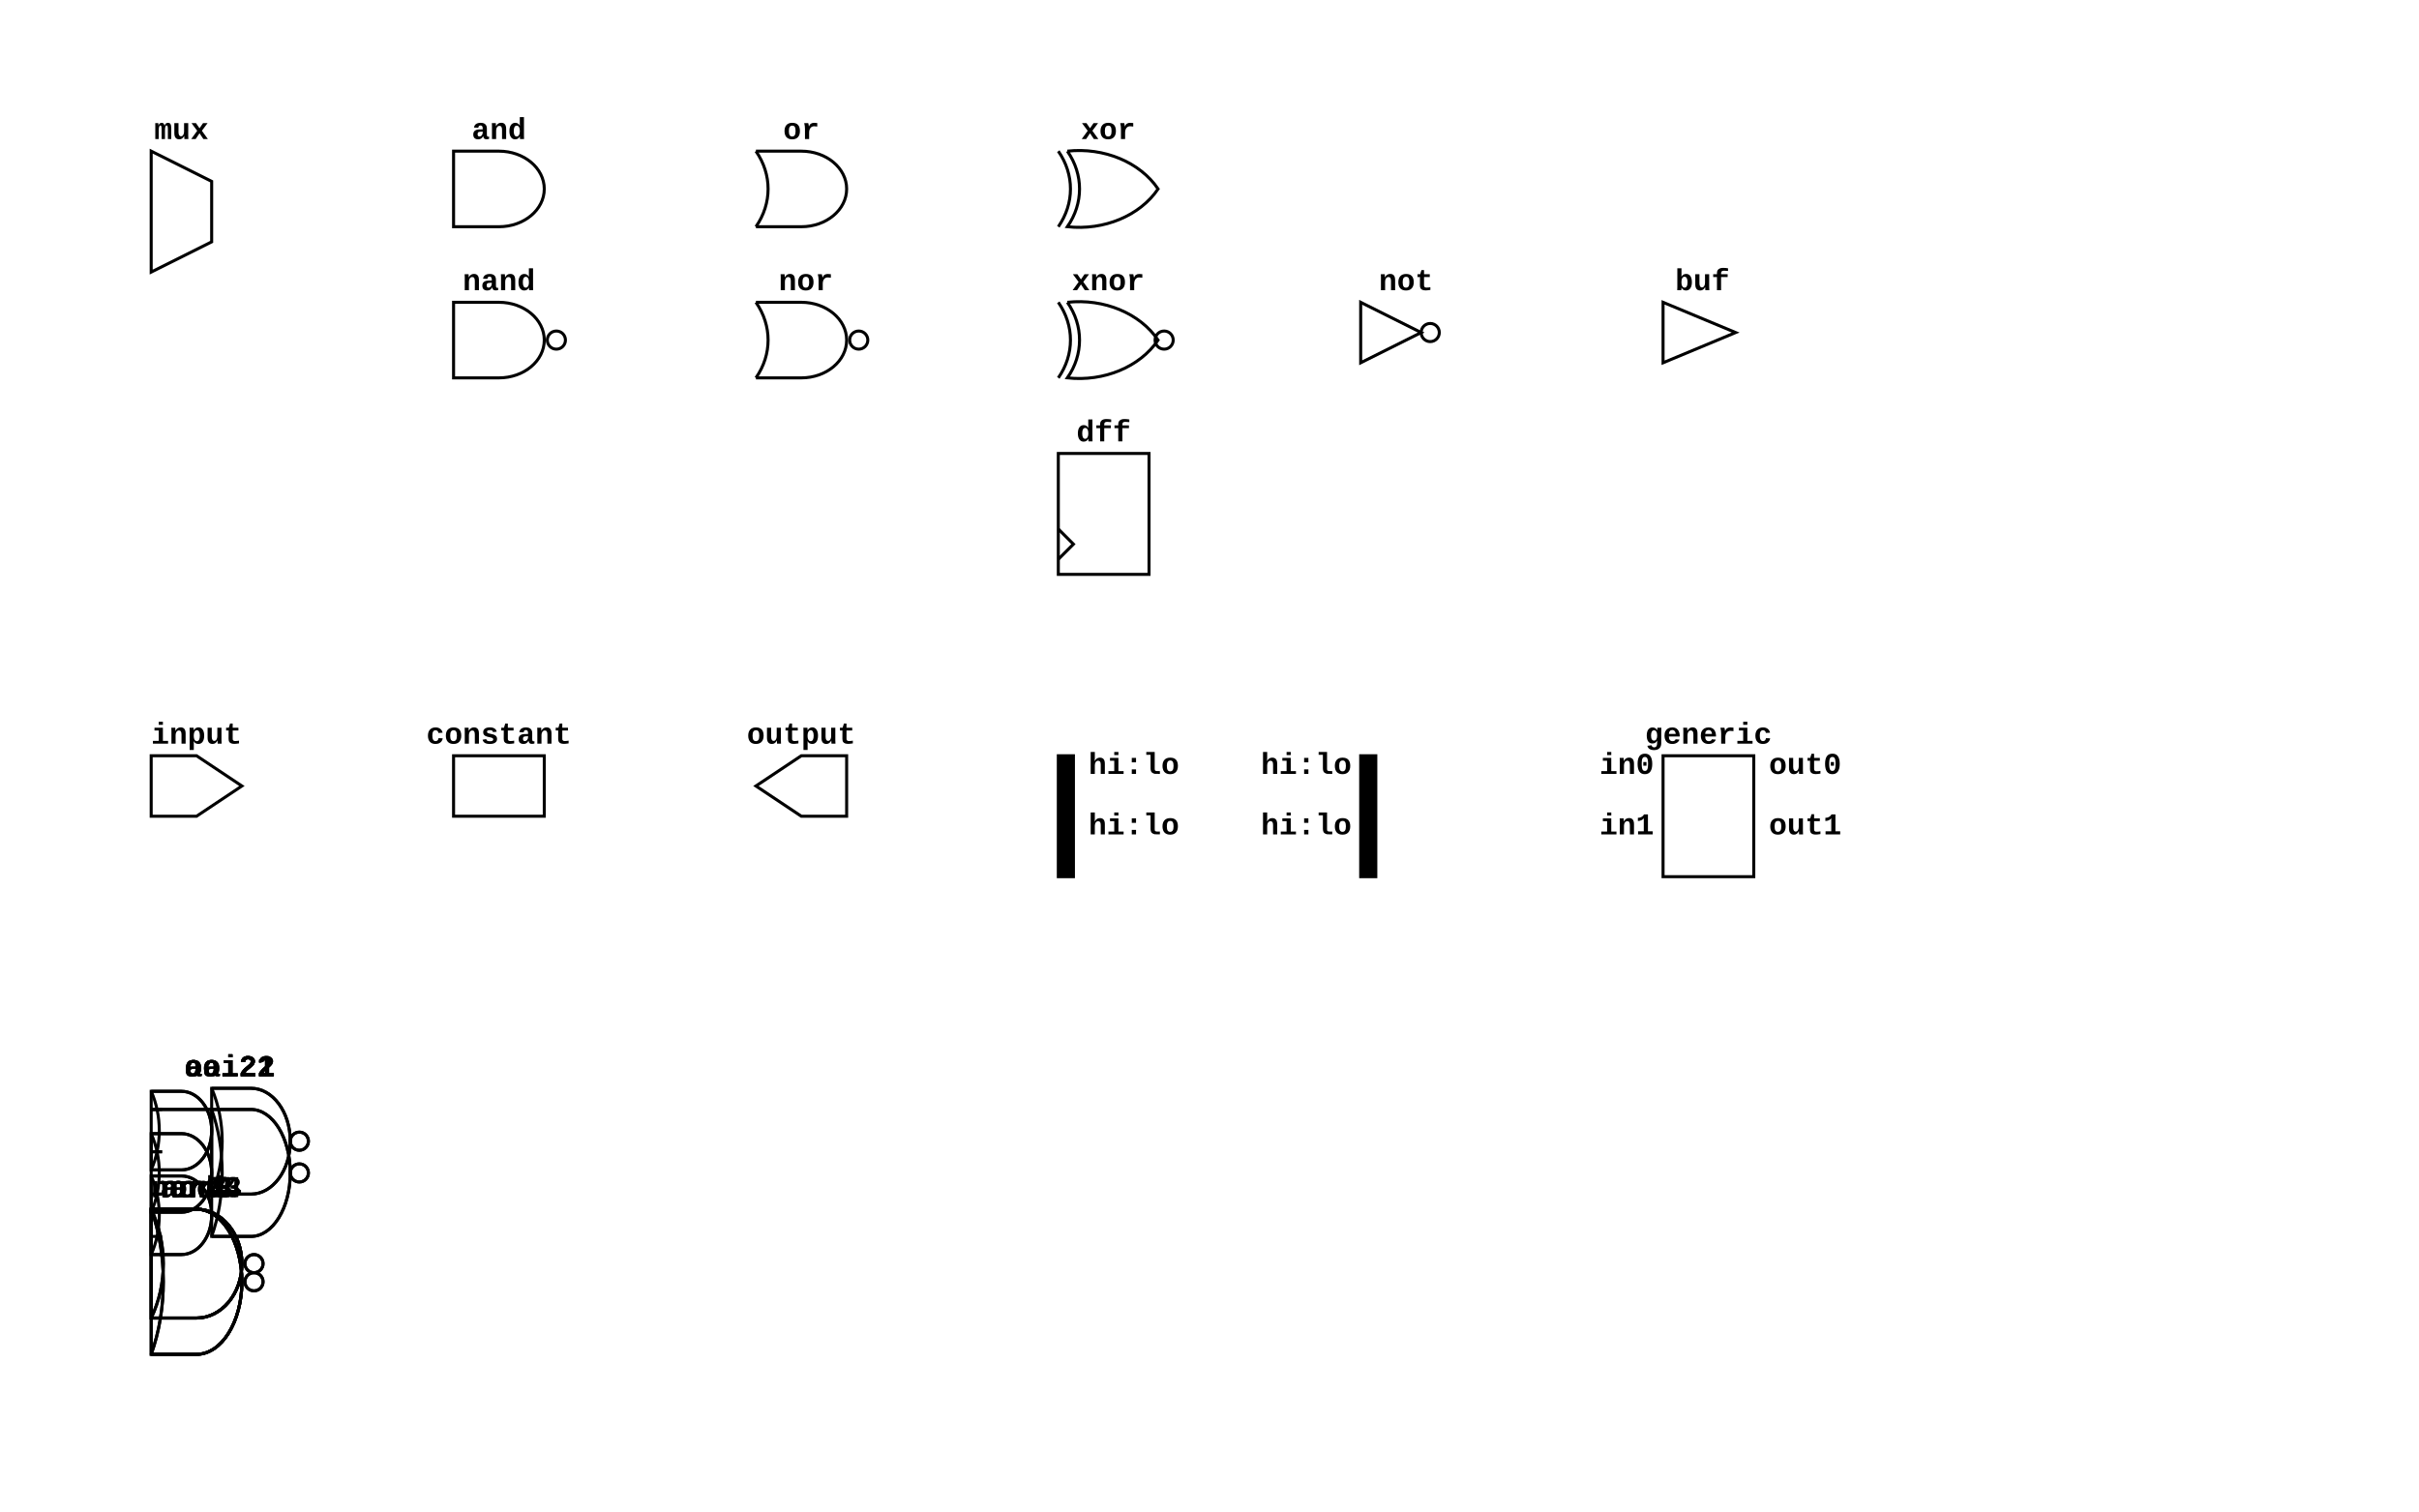
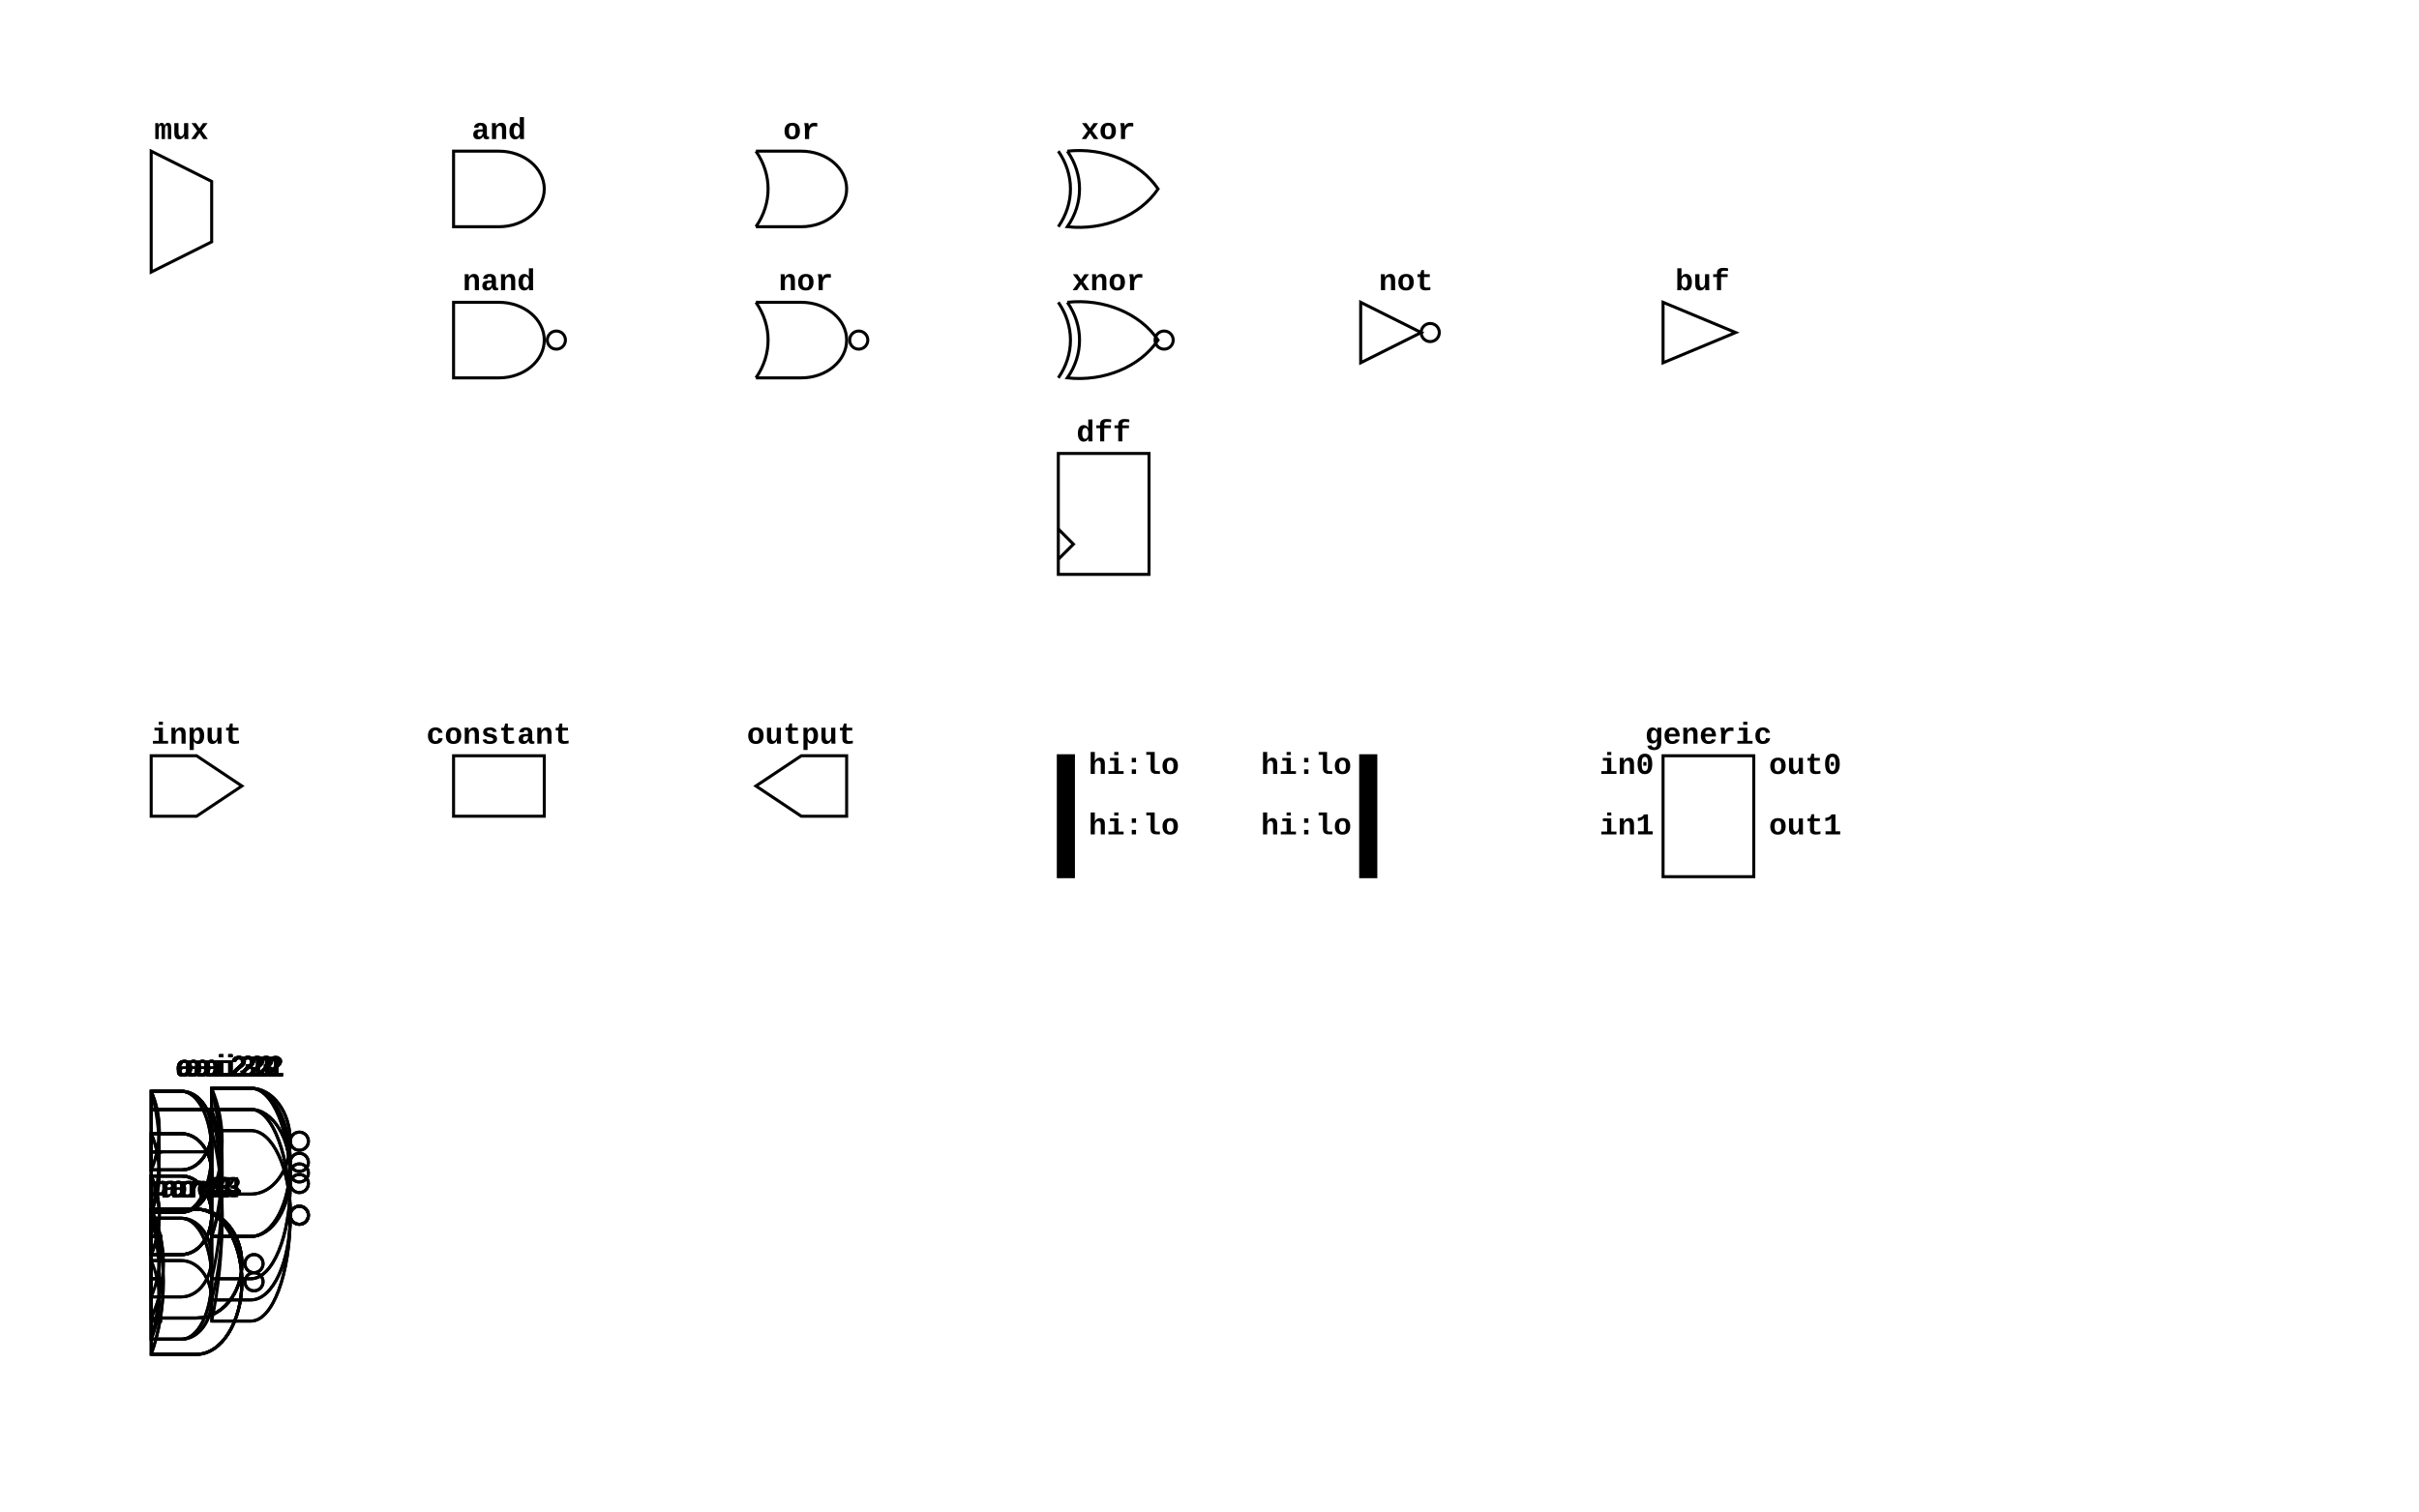
<svg xmlns="http://www.w3.org/2000/svg" xmlns:ns1="https://github.com/nturley/netlistsvg" width="800" height="500">
  <ns1:properties>
    <ns1:layoutEngine org.eclipse.elk.layered.spacing.nodeNodeBetweenLayers="35" org.eclipse.elk.spacing.nodeNode="35" org.eclipse.elk.layered.layering.strategy="LONGEST_PATH" />
    <ns1:low_priority_alias val="$dff" />
  </ns1:properties>
  <style>
svg {
  stroke:#000;
  fill:none;
}
text {
  fill:#000;
  stroke:none;
  font-size:10px;
  font-weight: bold;
  font-family: "Courier New", monospace;
}
.nodelabel {
  text-anchor: middle;
}
.inputPortLabel {
  text-anchor: end;
}
.splitjoinBody {
  fill:#000;
}
/* Make the (otherwise hollow) gate bodies clickable over their whole area so
   select mode works when clicking inside a symbol, not just on its outline.
   'all' makes the interior a pointer target regardless of fill. */
path, rect, circle, polygon {
  pointer-events: all;
}
</style>
  <g ns1:type="mux" transform="translate(50, 50)" ns1:width="20" ns1:height="40">
    <ns1:alias val="$pmux" />
    <ns1:alias val="$mux" />
    <ns1:alias val="$_MUX_" />
    <text x="10" y="-4" class="nodelabel $cell_id" ns1:attribute="ref">mux</text>
    <path d="M0,0 L20,10 L20,30 L0,40 Z" class="$cell_id" />
    <g ns1:x="0" ns1:y="10" ns1:pid="A" />
    <g ns1:x="0" ns1:y="30" ns1:pid="B" />
    <g ns1:x="10" ns1:y="35" ns1:pid="S" />
    <g ns1:x="20" ns1:y="20" ns1:pid="Y" />
  </g>
  <g ns1:type="and" transform="translate(150,50)" ns1:width="30" ns1:height="25">
    <ns1:alias val="$and" />
    <ns1:alias val="$logic_and" />
    <ns1:alias val="$_AND_" />
    <text x="15" y="-4" class="nodelabel $cell_id" ns1:attribute="ref">and</text>
    <path d="M0,0 L0,25 L15,25 A15 12.5 0 0 0 15,0 Z" class="$cell_id" />
    <g ns1:x="0" ns1:y="5" ns1:pid="A" />
    <g ns1:x="0" ns1:y="20" ns1:pid="B" />
    <g ns1:x="30" ns1:y="12.5" ns1:pid="Y" />
  </g>
  <g ns1:type="nand" transform="translate(150,100)" ns1:width="30" ns1:height="25">
    <ns1:alias val="$nand" />
    <ns1:alias val="$logic_nand" />
    <ns1:alias val="$_NAND_" />
    <ns1:alias val="$_ANDNOT_" />
    <text x="15" y="-4" class="nodelabel $cell_id" ns1:attribute="ref">nand</text>
    <path d="M0,0 L0,25 L15,25 A15 12.5 0 0 0 15,0 Z" class="$cell_id" />
    <circle cx="34" cy="12.5" r="3" class="$cell_id" />
    <g ns1:x="0" ns1:y="5" ns1:pid="A" />
    <g ns1:x="0" ns1:y="20" ns1:pid="B" />
    <g ns1:x="36" ns1:y="12.5" ns1:pid="Y" />
  </g>
  <g ns1:type="or" transform="translate(250,50)" ns1:width="30" ns1:height="25">
    <ns1:alias val="$or" />
    <ns1:alias val="$logic_or" />
    <ns1:alias val="$_OR_" />
    <text x="15" y="-4" class="nodelabel $cell_id" ns1:attribute="ref">or</text>
    <path d="M0,25 L0,25 L15,25 A15 12.5 0 0 0 15,0 L0,0" class="$cell_id" />
    <path d="M0,0 A30 25 0 0 1 0,25" class="$cell_id" />
    <g ns1:x="3" ns1:y="5" ns1:pid="A" />
    <g ns1:x="3" ns1:y="20" ns1:pid="B" />
    <g ns1:x="30" ns1:y="12.5" ns1:pid="Y" />
  </g>
  <g ns1:type="reduce_nor" transform="translate(250, 100)" ns1:width="33" ns1:height="25">
    <ns1:alias val="$nor" />
    <ns1:alias val="$reduce_nor" />
    <ns1:alias val="$_NOR_" />
    <ns1:alias val="$_ORNOT_" />
    <text x="16.5" y="-4" class="nodelabel $cell_id" ns1:attribute="ref">nor</text>
    <path d="M0,25 L0,25 L15,25 A15 12.5 0 0 0 15,0 L0,0" class="$cell_id" />
    <path d="M0,0 A30 25 0 0 1 0,25" class="$cell_id" />
    <circle cx="34" cy="12.5" r="3" class="$cell_id" />
    <g ns1:x="3" ns1:y="5" ns1:pid="A" />
    <g ns1:x="3" ns1:y="20" ns1:pid="B" />
    <g ns1:x="36" ns1:y="12.5" ns1:pid="Y" />
  </g>
  <g ns1:type="reduce_xor" transform="translate(350, 50)" ns1:width="33" ns1:height="25">
    <ns1:alias val="$xor" />
    <ns1:alias val="$reduce_xor" />
    <ns1:alias val="$_XOR_" />
    <text x="16.5" y="-4" class="nodelabel $cell_id" ns1:attribute="ref">xor</text>
    <path d="M3,0 A30 25 0 0 1 3,25 A30 25 0 0 0 33,12.5 A30 25 0 0 0 3,0" class="$cell_id" />
    <path d="M0,0 A30 25 0 0 1 0,25" class="$cell_id" />
    <g ns1:x="3" ns1:y="5" ns1:pid="A" />
    <g ns1:x="3" ns1:y="20" ns1:pid="B" />
    <g ns1:x="33" ns1:y="12.5" ns1:pid="Y" />
  </g>
  <g ns1:type="reduce_nxor" transform="translate(350, 100)" ns1:width="33" ns1:height="25">
    <ns1:alias val="$xnor" />
    <ns1:alias val="$reduce_xnor" />
    <ns1:alias val="$_XNOR_" />
    <text x="16.5" y="-4" class="nodelabel $cell_id" ns1:attribute="ref">xnor</text>
    <path d="M3,0 A30 25 0 0 1 3,25 A30 25 0 0 0 33,12.5 A30 25 0 0 0 3,0" class="$cell_id" />
    <path d="M0,0 A30 25 0 0 1 0,25" class="$cell_id" />
    <circle cx="35" cy="12.5" r="3" class="$cell_id" />
    <g ns1:x="3" ns1:y="5" ns1:pid="A" />
    <g ns1:x="3" ns1:y="20" ns1:pid="B" />
    <g ns1:x="38" ns1:y="12.5" ns1:pid="Y" />
  </g>
  <g ns1:type="not" transform="translate(450,100)" ns1:width="30" ns1:height="20">
    <ns1:alias val="$_NOT_" />
    <ns1:alias val="$not" />
    <ns1:alias val="$logic_not" />
    <text x="15" y="-4" class="nodelabel $cell_id" ns1:attribute="ref">not</text>
    <path d="M0,0 L0,20 L20,10 Z" class="$cell_id" />
    <circle cx="23" cy="10" r="3" class="$cell_id" />
    <g ns1:x="0" ns1:y="10" ns1:pid="A" />
    <g ns1:x="25" ns1:y="10" ns1:pid="Y" />
  </g>
  <g ns1:type="buf" transform="translate(550,100)" ns1:width="26" ns1:height="20">
    <ns1:alias val="$_BUF_" />
    <text x="13" y="-4" class="nodelabel $cell_id" ns1:attribute="ref">buf</text>
    <path d="M0,0 L0,20 L24,10 Z" class="$cell_id" />
    <g ns1:x="0" ns1:y="10" ns1:pid="A" />
    <g ns1:x="24" ns1:y="10" ns1:pid="Y" />
  </g>
  <g ns1:type="dff" transform="translate(350,150)" ns1:width="30" ns1:height="40">
    <ns1:alias val="$dff" />
    <ns1:alias val="$_DFF_" />
    <ns1:alias val="$_DFF_P_" />
    <text x="15" y="-4" class="nodelabel $cell_id" ns1:attribute="ref">dff</text>
    <rect width="30" height="40" x="0" y="0" class="$cell_id" />
    <path d="M0,35 L5,30 L0,25" class="$cell_id" />
    <g ns1:x="30" ns1:y="10" ns1:pid="Q" />
    <g ns1:x="0" ns1:y="30" ns1:pid="CLK" />
    <g ns1:x="0" ns1:y="30" ns1:pid="C" />
    <g ns1:x="0" ns1:y="10" ns1:pid="D" />
  </g>
  <g ns1:type="inputExt" transform="translate(50,250)" ns1:width="30" ns1:height="20">
    <text x="15" y="-4" class="nodelabel $cell_id" ns1:attribute="ref">input</text>
    <ns1:alias val="$_inputExt_" />
    <path d="M0,0 L0,20 L15,20 L30,10 L15,0 Z" class="$cell_id" />
    <g ns1:x="28" ns1:y="10" ns1:pid="Y" />
  </g>
  <g ns1:type="constant" transform="translate(150,250)" ns1:width="30" ns1:height="20">
    <text x="15" y="-4" class="nodelabel $cell_id" ns1:attribute="ref">constant</text>
    <ns1:alias val="$_constant_" />
    <rect width="30" height="20" class="$cell_id" />
    <g ns1:x="30" ns1:y="10" ns1:pid="Y" />
  </g>
  <g ns1:type="outputExt" transform="translate(250,250)" ns1:width="30" ns1:height="20">
    <text x="15" y="-4" class="nodelabel $cell_id" ns1:attribute="ref">output</text>
    <ns1:alias val="$_outputExt_" />
    <path d="M30,0 L30,20 L15,20 L0,10 L15,0 Z" class="$cell_id" />
    <g ns1:x="0" ns1:y="10" ns1:pid="A" />
  </g>
  <g ns1:type="split" transform="translate(350,250)" ns1:width="5" ns1:height="40">
    <rect width="5" height="40" class="splitjoinBody" ns1:generic="body" />
    <ns1:alias val="$_split_" />
    <g ns1:x="0" ns1:y="20" ns1:pid="in" />
    <g transform="translate(5, 10)" ns1:x="4" ns1:y="10" ns1:pid="out0">
      <text x="5" y="-4">hi:lo</text>
    </g>
    <g transform="translate(5, 30)" ns1:x="4" ns1:y="30" ns1:pid="out1">
      <text x="5" y="-4">hi:lo</text>
    </g>
  </g>
  <g ns1:type="join" transform="translate(450,250)" ns1:width="4" ns1:height="40">
    <rect width="5" height="40" class="splitjoinBody" ns1:generic="body" />
    <ns1:alias val="$_join_" />
    <g ns1:x="5" ns1:y="20" ns1:pid="out" />
    <g transform="translate(0, 10)" ns1:x="0" ns1:y="10" ns1:pid="in0">
      <text x="-3" y="-4" class="inputPortLabel">hi:lo</text>
    </g>
    <g transform="translate(0, 30)" ns1:x="0" ns1:y="30" ns1:pid="in1">
      <text x="-3" y="-4" class="inputPortLabel">hi:lo</text>
    </g>
  </g>
  <g ns1:type="generic" transform="translate(550,250)" ns1:width="30" ns1:height="40">
    <ns1:alias val="generic-bus" />
    <text x="15" y="-4" class="nodelabel $cell_id" ns1:attribute="ref">generic</text>
    <rect width="30" height="40" ns1:generic="body" class="$cell_id" />
    <g transform="translate(30, 10)" ns1:x="30" ns1:y="10" ns1:pid="out0">
      <text x="5" y="-4" style="fill:#000; stroke:none" class="$cell_id">out0</text>
    </g>
    <g transform="translate(30, 30)" ns1:x="30" ns1:y="30" ns1:pid="out1">
      <text x="5" y="-4" style="fill:#000;stroke:none" class="$cell_id">out1</text>
    </g>
    <g transform="translate(0, 10)" ns1:x="0" ns1:y="10" ns1:pid="in0">
      <text x="-3" y="-4" class="inputPortLabel $cell_id">in0</text>
    </g>
    <g transform="translate(0, 30)" ns1:x="0" ns1:y="30" ns1:pid="in1">
      <text x="-3" y="-4" class="inputPortLabel $cell_id">in1</text>
    </g>
  </g>
  <g ns1:type="aoi21" transform="translate(50,360)" ns1:width="52" ns1:height="42">
    <ns1:alias val="aoi21" />
    <text x="26" y="-4" class="nodelabel $cell_id" ns1:attribute="ref">aoi21</text>
    <path d="M0,7 L20,7" class="$cell_id" />
    <path d="M0,15 L0,41 L10,41 A10 13 0 0 0 10,15 Z" class="$cell_id" />
    <path d="M20,35 L33,35 A13 17.5 0 0 0 33,0 L20,0" class="$cell_id" />
    <path d="M20,0 A26 35 0 0 1 20,35" class="$cell_id" />
    <circle cx="49" cy="17.5" r="3" class="$cell_id" />
    <g ns1:x="0" ns1:y="7" ns1:pid="A" />
    <g ns1:x="0" ns1:y="21" ns1:pid="B" />
    <g ns1:x="0" ns1:y="35" ns1:pid="C" />
    <g ns1:x="52" ns1:y="17.5" ns1:pid="Y" />
  </g>
  <g ns1:type="aoi22" transform="translate(50,360)" ns1:width="52" ns1:height="56">
    <ns1:alias val="aoi22" />
    <text x="26" y="-4" class="nodelabel $cell_id" ns1:attribute="ref">aoi22</text>
    <path d="M0,1 L0,27 L10,27 A10 13 0 0 0 10,1 Z" class="$cell_id" />
    <path d="M0,29 L0,55 L10,55 A10 13 0 0 0 10,29 Z" class="$cell_id" />
    <path d="M20,49 L33,49 A13 21 0 0 0 33,7 L20,7" class="$cell_id" />
    <path d="M20,7 A26 42 0 0 1 20,49" class="$cell_id" />
    <circle cx="49" cy="28" r="3" class="$cell_id" />
    <g ns1:x="0" ns1:y="7" ns1:pid="A" />
    <g ns1:x="0" ns1:y="21" ns1:pid="B" />
    <g ns1:x="0" ns1:y="35" ns1:pid="C" />
    <g ns1:x="0" ns1:y="49" ns1:pid="D" />
    <g ns1:x="52" ns1:y="28" ns1:pid="Y" />
  </g>
+   <g ns1:type="aoi211" transform="translate(50,360)" ns1:width="52" ns1:height="56">
+     <ns1:alias val="aoi211" />
+     <text x="26" y="-4" class="nodelabel $cell_id" ns1:attribute="ref">aoi211</text>
+     <path d="M0,7 L20,7" class="$cell_id" />
+     <path d="M0,21 L20,21" class="$cell_id" />
+     <path d="M0,29 L0,55 L10,55 A10 13 0 0 0 10,29 Z" class="$cell_id" />
+     <path d="M20,49 L33,49 A13 24.5 0 0 0 33,0 L20,0" class="$cell_id" />
+     <path d="M20,0 A26 49 0 0 1 20,49" class="$cell_id" />
+     <circle cx="49" cy="24.5" r="3" class="$cell_id" />
+     <g ns1:x="0" ns1:y="7" ns1:pid="A" />
+     <g ns1:x="0" ns1:y="21" ns1:pid="B" />
+     <g ns1:x="0" ns1:y="35" ns1:pid="C" />
+     <g ns1:x="0" ns1:y="49" ns1:pid="D" />
+     <g ns1:x="52" ns1:y="24.5" ns1:pid="Y" />
+   </g>
+   <g ns1:type="aoi221" transform="translate(50,360)" ns1:width="52" ns1:height="70">
+     <ns1:alias val="aoi221" />
+     <text x="26" y="-4" class="nodelabel $cell_id" ns1:attribute="ref">aoi221</text>
+     <path d="M0,7 L20,7" class="$cell_id" />
+     <path d="M0,15 L0,41 L10,41 A10 13 0 0 0 10,15 Z" class="$cell_id" />
+     <path d="M0,43 L0,69 L10,69 A10 13 0 0 0 10,43 Z" class="$cell_id" />
+     <path d="M20,63 L33,63 A13 31.5 0 0 0 33,0 L20,0" class="$cell_id" />
+     <path d="M20,0 A26 63 0 0 1 20,63" class="$cell_id" />
+     <circle cx="49" cy="31.5" r="3" class="$cell_id" />
+     <g ns1:x="0" ns1:y="7" ns1:pid="A" />
+     <g ns1:x="0" ns1:y="21" ns1:pid="B" />
+     <g ns1:x="0" ns1:y="35" ns1:pid="C" />
+     <g ns1:x="0" ns1:y="49" ns1:pid="D" />
+     <g ns1:x="0" ns1:y="63" ns1:pid="E" />
+     <g ns1:x="52" ns1:y="31.5" ns1:pid="Y" />
+   </g>
+   <g ns1:type="aoi222" transform="translate(50,360)" ns1:width="52" ns1:height="84">
+     <ns1:alias val="aoi222" />
+     <text x="26" y="-4" class="nodelabel $cell_id" ns1:attribute="ref">aoi222</text>
+     <path d="M0,1 L0,27 L10,27 A10 13 0 0 0 10,1 Z" class="$cell_id" />
+     <path d="M0,29 L0,55 L10,55 A10 13 0 0 0 10,29 Z" class="$cell_id" />
+     <path d="M0,57 L0,83 L10,83 A10 13 0 0 0 10,57 Z" class="$cell_id" />
+     <path d="M20,77 L33,77 A13 35 0 0 0 33,7 L20,7" class="$cell_id" />
+     <path d="M20,7 A26 70 0 0 1 20,77" class="$cell_id" />
+     <circle cx="49" cy="42" r="3" class="$cell_id" />
+     <g ns1:x="0" ns1:y="7" ns1:pid="A" />
+     <g ns1:x="0" ns1:y="21" ns1:pid="B" />
+     <g ns1:x="0" ns1:y="35" ns1:pid="C" />
+     <g ns1:x="0" ns1:y="49" ns1:pid="D" />
+     <g ns1:x="0" ns1:y="63" ns1:pid="E" />
+     <g ns1:x="0" ns1:y="77" ns1:pid="F" />
+     <g ns1:x="52" ns1:y="42" ns1:pid="Y" />
+   </g>
+   <g ns1:type="aoi33" transform="translate(50,360)" ns1:width="52" ns1:height="84">
+     <ns1:alias val="aoi33" />
+     <text x="26" y="-4" class="nodelabel $cell_id" ns1:attribute="ref">aoi33</text>
+     <path d="M0,1 L0,41 L10,41 A10 20 0 0 0 10,1 Z" class="$cell_id" />
+     <path d="M0,43 L0,83 L10,83 A10 20 0 0 0 10,43 Z" class="$cell_id" />
+     <path d="M20,70 L33,70 A13 28 0 0 0 33,14 L20,14" class="$cell_id" />
+     <path d="M20,14 A26 56 0 0 1 20,70" class="$cell_id" />
+     <circle cx="49" cy="42" r="3" class="$cell_id" />
+     <g ns1:x="0" ns1:y="7" ns1:pid="A" />
+     <g ns1:x="0" ns1:y="21" ns1:pid="B" />
+     <g ns1:x="0" ns1:y="35" ns1:pid="C" />
+     <g ns1:x="0" ns1:y="49" ns1:pid="D" />
+     <g ns1:x="0" ns1:y="63" ns1:pid="E" />
+     <g ns1:x="0" ns1:y="77" ns1:pid="F" />
+     <g ns1:x="52" ns1:y="42" ns1:pid="Y" />
+   </g>
  <g ns1:type="oai21" transform="translate(50,360)" ns1:width="52" ns1:height="42">
    <ns1:alias val="oai21" />
    <text x="26" y="-4" class="nodelabel $cell_id" ns1:attribute="ref">oai21</text>
    <path d="M0,7 L20,7" class="$cell_id" />
    <path d="M0,41 L10,41 A10 13 0 0 0 10,15 L0,15" class="$cell_id" />
    <path d="M0,15 A20 26 0 0 1 0,41" class="$cell_id" />
    <path d="M0,21 L3.6,21" class="$cell_id" />
    <path d="M0,35 L3.6,35" class="$cell_id" />
    <path d="M20,0 L20,35 L33,35 A13 17.5 0 0 0 33,0 Z" class="$cell_id" />
    <circle cx="49" cy="17.5" r="3" class="$cell_id" />
    <g ns1:x="0" ns1:y="7" ns1:pid="A" />
    <g ns1:x="0" ns1:y="21" ns1:pid="B" />
    <g ns1:x="0" ns1:y="35" ns1:pid="C" />
    <g ns1:x="52" ns1:y="17.5" ns1:pid="Y" />
  </g>
  <g ns1:type="oai22" transform="translate(50,360)" ns1:width="52" ns1:height="56">
    <ns1:alias val="oai22" />
    <text x="26" y="-4" class="nodelabel $cell_id" ns1:attribute="ref">oai22</text>
    <path d="M0,27 L10,27 A10 13 0 0 0 10,1 L0,1" class="$cell_id" />
    <path d="M0,1 A20 26 0 0 1 0,27" class="$cell_id" />
    <path d="M0,7 L3.6,7" class="$cell_id" />
    <path d="M0,21 L3.6,21" class="$cell_id" />
    <path d="M0,55 L10,55 A10 13 0 0 0 10,29 L0,29" class="$cell_id" />
    <path d="M0,29 A20 26 0 0 1 0,55" class="$cell_id" />
    <path d="M0,35 L3.6,35" class="$cell_id" />
    <path d="M0,49 L3.6,49" class="$cell_id" />
    <path d="M20,7 L20,49 L33,49 A13 21 0 0 0 33,7 Z" class="$cell_id" />
    <circle cx="49" cy="28" r="3" class="$cell_id" />
    <g ns1:x="0" ns1:y="7" ns1:pid="A" />
    <g ns1:x="0" ns1:y="21" ns1:pid="B" />
    <g ns1:x="0" ns1:y="35" ns1:pid="C" />
    <g ns1:x="0" ns1:y="49" ns1:pid="D" />
    <g ns1:x="52" ns1:y="28" ns1:pid="Y" />
+   </g>
+   <g ns1:type="oai211" transform="translate(50,360)" ns1:width="52" ns1:height="56">
+     <ns1:alias val="oai211" />
+     <text x="26" y="-4" class="nodelabel $cell_id" ns1:attribute="ref">oai211</text>
+     <path d="M0,7 L20,7" class="$cell_id" />
+     <path d="M0,21 L20,21" class="$cell_id" />
+     <path d="M0,55 L10,55 A10 13 0 0 0 10,29 L0,29" class="$cell_id" />
+     <path d="M0,29 A20 26 0 0 1 0,55" class="$cell_id" />
+     <path d="M0,35 L3.6,35" class="$cell_id" />
+     <path d="M0,49 L3.6,49" class="$cell_id" />
+     <path d="M20,0 L20,49 L33,49 A13 24.5 0 0 0 33,0 Z" class="$cell_id" />
+     <circle cx="49" cy="24.5" r="3" class="$cell_id" />
+     <g ns1:x="0" ns1:y="7" ns1:pid="A" />
+     <g ns1:x="0" ns1:y="21" ns1:pid="B" />
+     <g ns1:x="0" ns1:y="35" ns1:pid="C" />
+     <g ns1:x="0" ns1:y="49" ns1:pid="D" />
+     <g ns1:x="52" ns1:y="24.5" ns1:pid="Y" />
+   </g>
+   <g ns1:type="oai221" transform="translate(50,360)" ns1:width="52" ns1:height="70">
+     <ns1:alias val="oai221" />
+     <text x="26" y="-4" class="nodelabel $cell_id" ns1:attribute="ref">oai221</text>
+     <path d="M0,7 L20,7" class="$cell_id" />
+     <path d="M0,41 L10,41 A10 13 0 0 0 10,15 L0,15" class="$cell_id" />
+     <path d="M0,15 A20 26 0 0 1 0,41" class="$cell_id" />
+     <path d="M0,21 L3.6,21" class="$cell_id" />
+     <path d="M0,35 L3.6,35" class="$cell_id" />
+     <path d="M0,69 L10,69 A10 13 0 0 0 10,43 L0,43" class="$cell_id" />
+     <path d="M0,43 A20 26 0 0 1 0,69" class="$cell_id" />
+     <path d="M0,49 L3.6,49" class="$cell_id" />
+     <path d="M0,63 L3.6,63" class="$cell_id" />
+     <path d="M20,0 L20,63 L33,63 A13 31.5 0 0 0 33,0 Z" class="$cell_id" />
+     <circle cx="49" cy="31.5" r="3" class="$cell_id" />
+     <g ns1:x="0" ns1:y="7" ns1:pid="A" />
+     <g ns1:x="0" ns1:y="21" ns1:pid="B" />
+     <g ns1:x="0" ns1:y="35" ns1:pid="C" />
+     <g ns1:x="0" ns1:y="49" ns1:pid="D" />
+     <g ns1:x="0" ns1:y="63" ns1:pid="E" />
+     <g ns1:x="52" ns1:y="31.5" ns1:pid="Y" />
+   </g>
+   <g ns1:type="oai222" transform="translate(50,360)" ns1:width="52" ns1:height="84">
+     <ns1:alias val="oai222" />
+     <text x="26" y="-4" class="nodelabel $cell_id" ns1:attribute="ref">oai222</text>
+     <path d="M0,27 L10,27 A10 13 0 0 0 10,1 L0,1" class="$cell_id" />
+     <path d="M0,1 A20 26 0 0 1 0,27" class="$cell_id" />
+     <path d="M0,7 L3.6,7" class="$cell_id" />
+     <path d="M0,21 L3.6,21" class="$cell_id" />
+     <path d="M0,55 L10,55 A10 13 0 0 0 10,29 L0,29" class="$cell_id" />
+     <path d="M0,29 A20 26 0 0 1 0,55" class="$cell_id" />
+     <path d="M0,35 L3.6,35" class="$cell_id" />
+     <path d="M0,49 L3.6,49" class="$cell_id" />
+     <path d="M0,83 L10,83 A10 13 0 0 0 10,57 L0,57" class="$cell_id" />
+     <path d="M0,57 A20 26 0 0 1 0,83" class="$cell_id" />
+     <path d="M0,63 L3.6,63" class="$cell_id" />
+     <path d="M0,77 L3.6,77" class="$cell_id" />
+     <path d="M20,7 L20,77 L33,77 A13 35 0 0 0 33,7 Z" class="$cell_id" />
+     <circle cx="49" cy="42" r="3" class="$cell_id" />
+     <g ns1:x="0" ns1:y="7" ns1:pid="A" />
+     <g ns1:x="0" ns1:y="21" ns1:pid="B" />
+     <g ns1:x="0" ns1:y="35" ns1:pid="C" />
+     <g ns1:x="0" ns1:y="49" ns1:pid="D" />
+     <g ns1:x="0" ns1:y="63" ns1:pid="E" />
+     <g ns1:x="0" ns1:y="77" ns1:pid="F" />
+     <g ns1:x="52" ns1:y="42" ns1:pid="Y" />
+   </g>
+   <g ns1:type="oai33" transform="translate(50,360)" ns1:width="52" ns1:height="84">
+     <ns1:alias val="oai33" />
+     <text x="26" y="-4" class="nodelabel $cell_id" ns1:attribute="ref">oai33</text>
+     <path d="M0,41 L10,41 A10 20 0 0 0 10,1 L0,1" class="$cell_id" />
+     <path d="M0,1 A20 40 0 0 1 0,41" class="$cell_id" />
+     <path d="M0,7 L3.6,7" class="$cell_id" />
+     <path d="M0,21 L3.6,21" class="$cell_id" />
+     <path d="M0,35 L3.6,35" class="$cell_id" />
+     <path d="M0,83 L10,83 A10 20 0 0 0 10,43 L0,43" class="$cell_id" />
+     <path d="M0,43 A20 40 0 0 1 0,83" class="$cell_id" />
+     <path d="M0,49 L3.6,49" class="$cell_id" />
+     <path d="M0,63 L3.6,63" class="$cell_id" />
+     <path d="M0,77 L3.6,77" class="$cell_id" />
+     <path d="M20,14 L20,70 L33,70 A13 28 0 0 0 33,14 Z" class="$cell_id" />
+     <circle cx="49" cy="42" r="3" class="$cell_id" />
+     <g ns1:x="0" ns1:y="7" ns1:pid="A" />
+     <g ns1:x="0" ns1:y="21" ns1:pid="B" />
+     <g ns1:x="0" ns1:y="35" ns1:pid="C" />
+     <g ns1:x="0" ns1:y="49" ns1:pid="D" />
+     <g ns1:x="0" ns1:y="63" ns1:pid="E" />
+     <g ns1:x="0" ns1:y="77" ns1:pid="F" />
+     <g ns1:x="52" ns1:y="42" ns1:pid="Y" />
  </g>
  <g ns1:type="and3" transform="translate(50,400)" ns1:width="30" ns1:height="36">
    <ns1:alias val="and3" />
    <text x="15" y="-4" class="nodelabel $cell_id" ns1:attribute="ref">and3</text>
    <path d="M0,0 L0,36 L15,36 A15 18 0 0 0 15,0 Z" class="$cell_id" />
    <g ns1:x="0" ns1:y="6" ns1:pid="A" />
    <g ns1:x="0" ns1:y="18" ns1:pid="B" />
    <g ns1:x="0" ns1:y="30" ns1:pid="C" />
    <g ns1:x="30" ns1:y="18" ns1:pid="Y" />
  </g>
  <g ns1:type="nand3" transform="translate(50,400)" ns1:width="38" ns1:height="36">
    <ns1:alias val="nand3" />
    <text x="15" y="-4" class="nodelabel $cell_id" ns1:attribute="ref">nand3</text>
    <path d="M0,0 L0,36 L15,36 A15 18 0 0 0 15,0 Z" class="$cell_id" />
    <circle cx="34" cy="18" r="3" class="$cell_id" />
    <g ns1:x="0" ns1:y="6" ns1:pid="A" />
    <g ns1:x="0" ns1:y="18" ns1:pid="B" />
    <g ns1:x="0" ns1:y="30" ns1:pid="C" />
    <g ns1:x="38" ns1:y="18" ns1:pid="Y" />
  </g>
  <g ns1:type="or3" transform="translate(50,400)" ns1:width="30" ns1:height="36">
    <ns1:alias val="or3" />
    <text x="15" y="-4" class="nodelabel $cell_id" ns1:attribute="ref">or3</text>
    <path d="M0,36 L15,36 A15 18 0 0 0 15,0 L0,0" class="$cell_id" />
    <path d="M0,0 A30 36 0 0 1 0,36" class="$cell_id" />
    <g ns1:x="3" ns1:y="6" ns1:pid="A" />
    <g ns1:x="3" ns1:y="18" ns1:pid="B" />
    <g ns1:x="3" ns1:y="30" ns1:pid="C" />
    <g ns1:x="30" ns1:y="18" ns1:pid="Y" />
  </g>
  <g ns1:type="nor3" transform="translate(50,400)" ns1:width="38" ns1:height="36">
    <ns1:alias val="nor3" />
    <text x="15" y="-4" class="nodelabel $cell_id" ns1:attribute="ref">nor3</text>
    <path d="M0,36 L15,36 A15 18 0 0 0 15,0 L0,0" class="$cell_id" />
    <path d="M0,0 A30 36 0 0 1 0,36" class="$cell_id" />
    <circle cx="34" cy="18" r="3" class="$cell_id" />
    <g ns1:x="3" ns1:y="6" ns1:pid="A" />
    <g ns1:x="3" ns1:y="18" ns1:pid="B" />
    <g ns1:x="3" ns1:y="30" ns1:pid="C" />
    <g ns1:x="38" ns1:y="18" ns1:pid="Y" />
  </g>
  <g ns1:type="and4" transform="translate(50,400)" ns1:width="30" ns1:height="48">
    <ns1:alias val="and4" />
    <text x="15" y="-4" class="nodelabel $cell_id" ns1:attribute="ref">and4</text>
    <path d="M0,0 L0,48 L15,48 A15 24 0 0 0 15,0 Z" class="$cell_id" />
    <g ns1:x="0" ns1:y="6" ns1:pid="A" />
    <g ns1:x="0" ns1:y="18" ns1:pid="B" />
    <g ns1:x="0" ns1:y="30" ns1:pid="C" />
    <g ns1:x="0" ns1:y="42" ns1:pid="D" />
    <g ns1:x="30" ns1:y="24" ns1:pid="Y" />
  </g>
  <g ns1:type="nand4" transform="translate(50,400)" ns1:width="38" ns1:height="48">
    <ns1:alias val="nand4" />
    <text x="15" y="-4" class="nodelabel $cell_id" ns1:attribute="ref">nand4</text>
    <path d="M0,0 L0,48 L15,48 A15 24 0 0 0 15,0 Z" class="$cell_id" />
    <circle cx="34" cy="24" r="3" class="$cell_id" />
    <g ns1:x="0" ns1:y="6" ns1:pid="A" />
    <g ns1:x="0" ns1:y="18" ns1:pid="B" />
    <g ns1:x="0" ns1:y="30" ns1:pid="C" />
    <g ns1:x="0" ns1:y="42" ns1:pid="D" />
    <g ns1:x="38" ns1:y="24" ns1:pid="Y" />
  </g>
  <g ns1:type="or4" transform="translate(50,400)" ns1:width="30" ns1:height="48">
    <ns1:alias val="or4" />
    <text x="15" y="-4" class="nodelabel $cell_id" ns1:attribute="ref">or4</text>
    <path d="M0,48 L15,48 A15 24 0 0 0 15,0 L0,0" class="$cell_id" />
    <path d="M0,0 A30 48 0 0 1 0,48" class="$cell_id" />
    <g ns1:x="3" ns1:y="6" ns1:pid="A" />
    <g ns1:x="3" ns1:y="18" ns1:pid="B" />
    <g ns1:x="3" ns1:y="30" ns1:pid="C" />
    <g ns1:x="3" ns1:y="42" ns1:pid="D" />
    <g ns1:x="30" ns1:y="24" ns1:pid="Y" />
  </g>
  <g ns1:type="nor4" transform="translate(50,400)" ns1:width="38" ns1:height="48">
    <ns1:alias val="nor4" />
    <text x="15" y="-4" class="nodelabel $cell_id" ns1:attribute="ref">nor4</text>
    <path d="M0,48 L15,48 A15 24 0 0 0 15,0 L0,0" class="$cell_id" />
    <path d="M0,0 A30 48 0 0 1 0,48" class="$cell_id" />
    <circle cx="34" cy="24" r="3" class="$cell_id" />
    <g ns1:x="3" ns1:y="6" ns1:pid="A" />
    <g ns1:x="3" ns1:y="18" ns1:pid="B" />
    <g ns1:x="3" ns1:y="30" ns1:pid="C" />
    <g ns1:x="3" ns1:y="42" ns1:pid="D" />
    <g ns1:x="38" ns1:y="24" ns1:pid="Y" />
  </g>
</svg>
